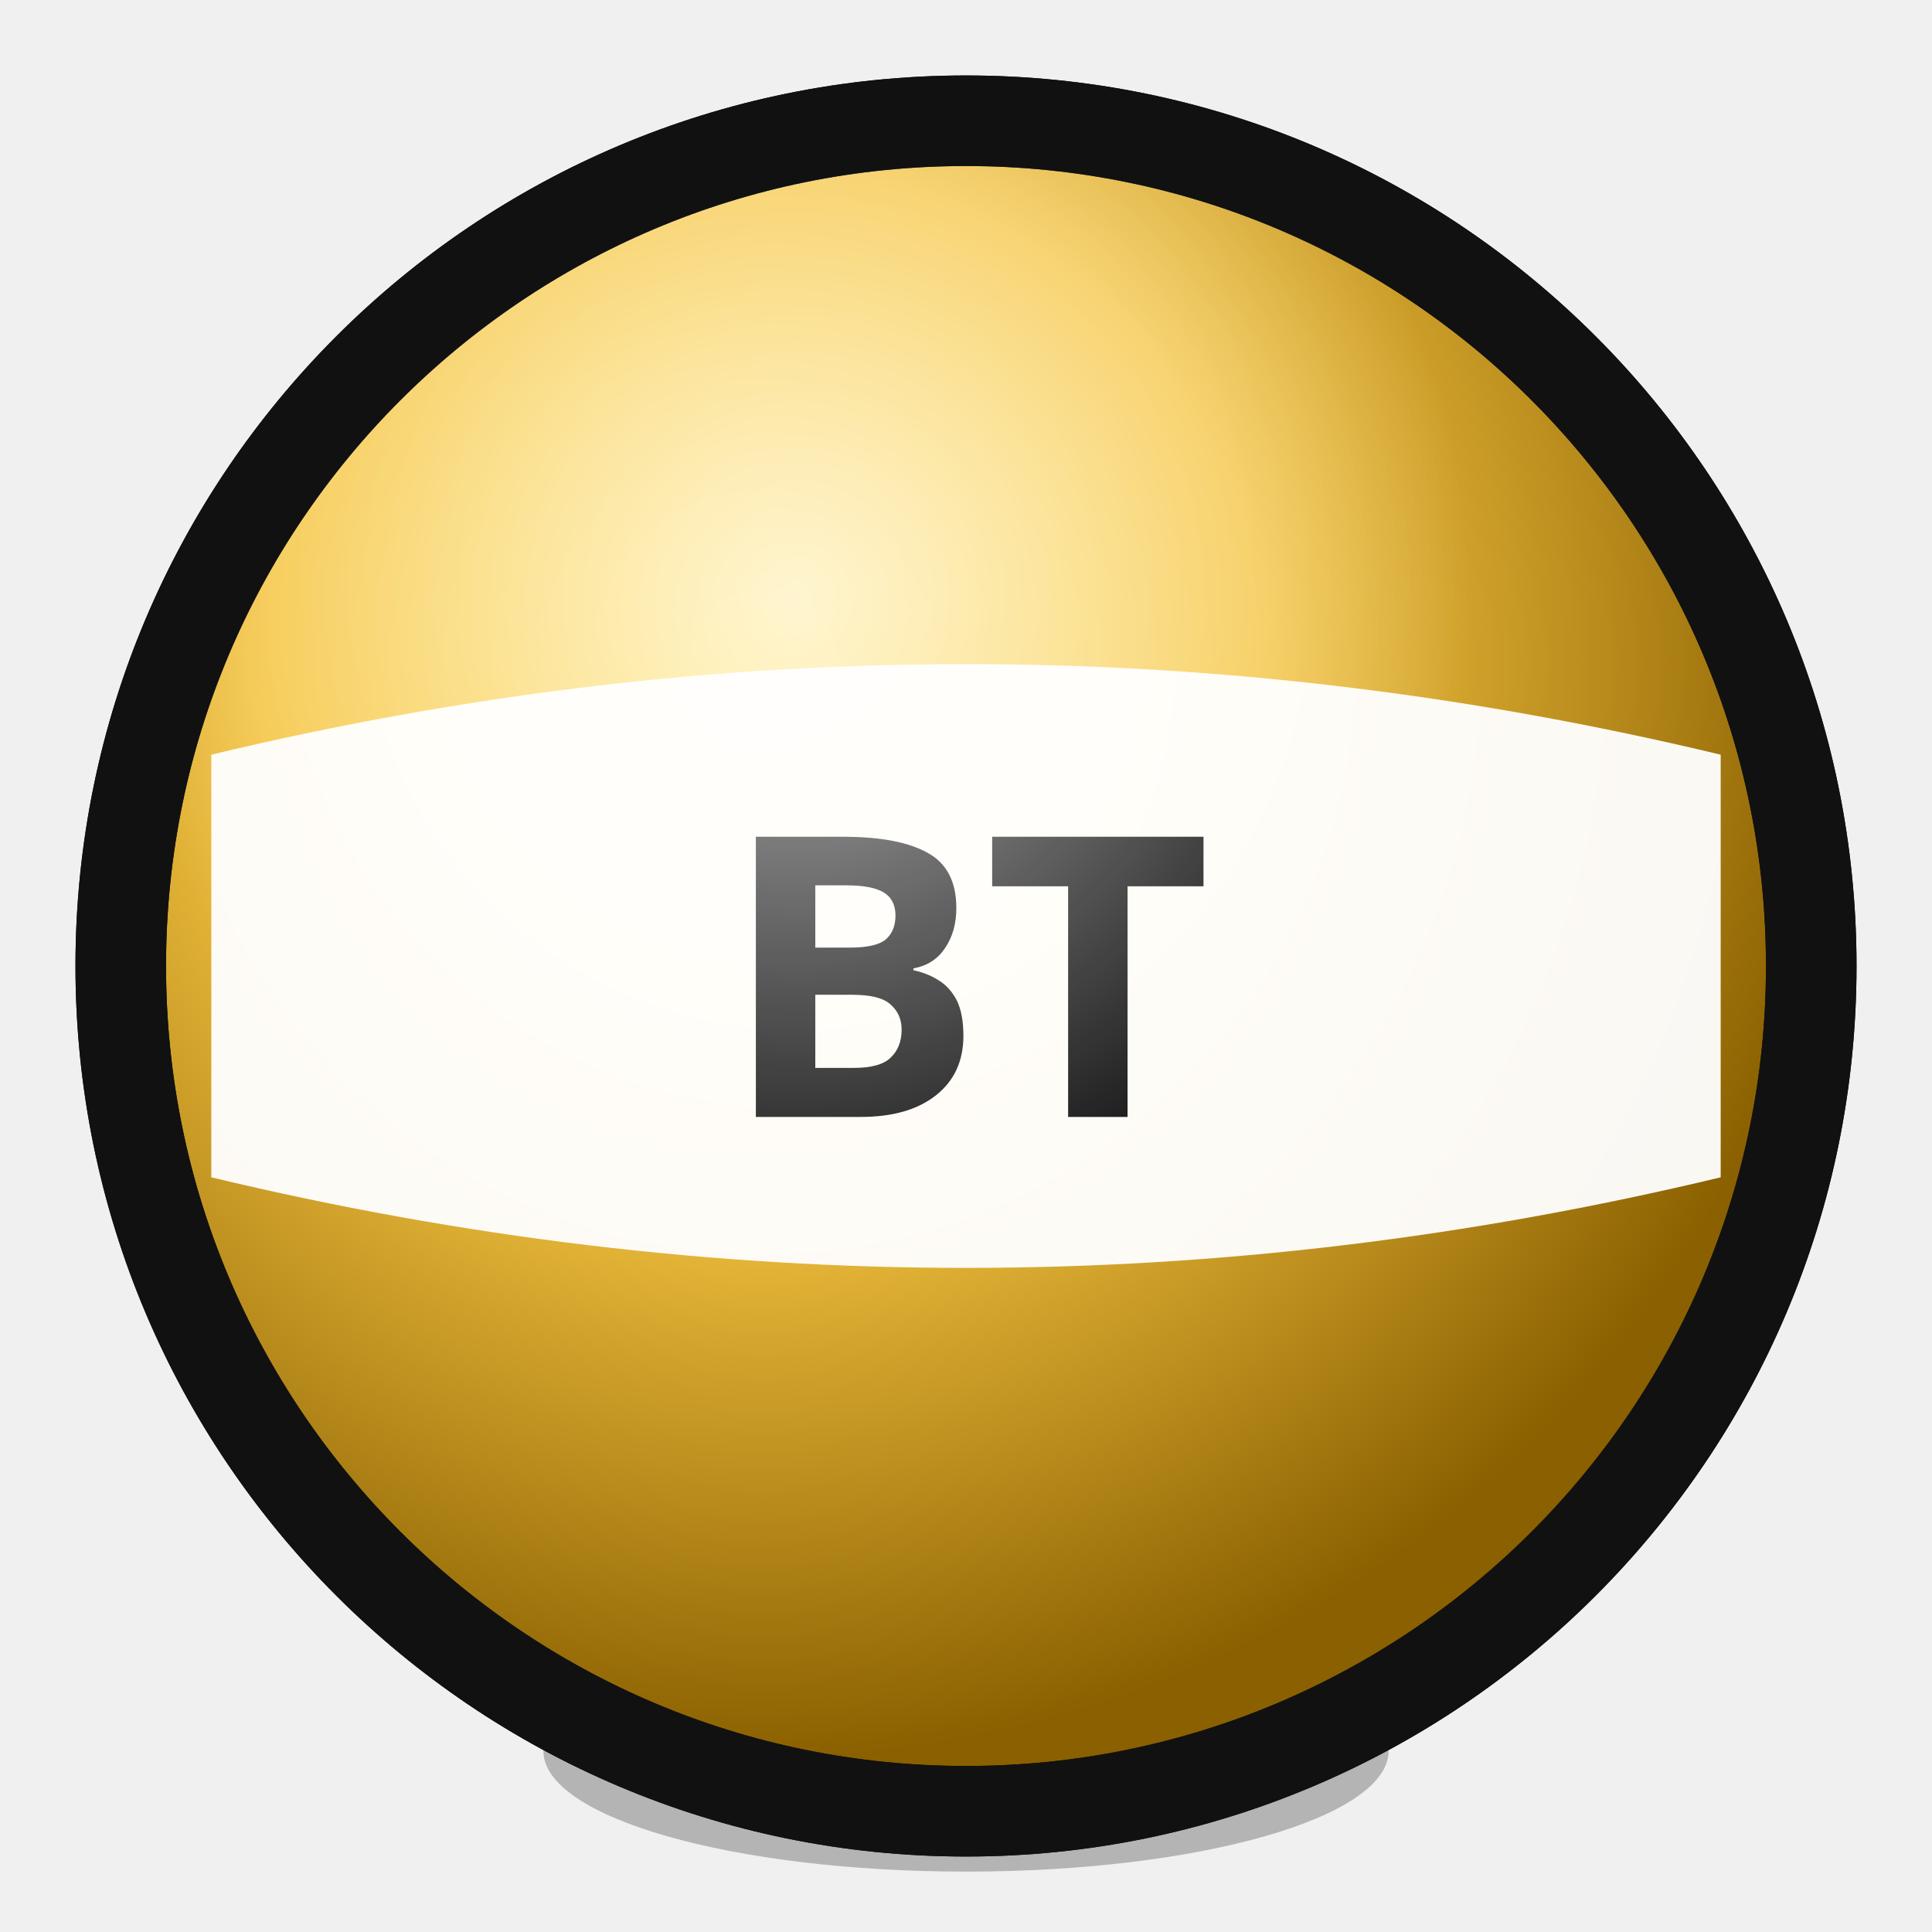
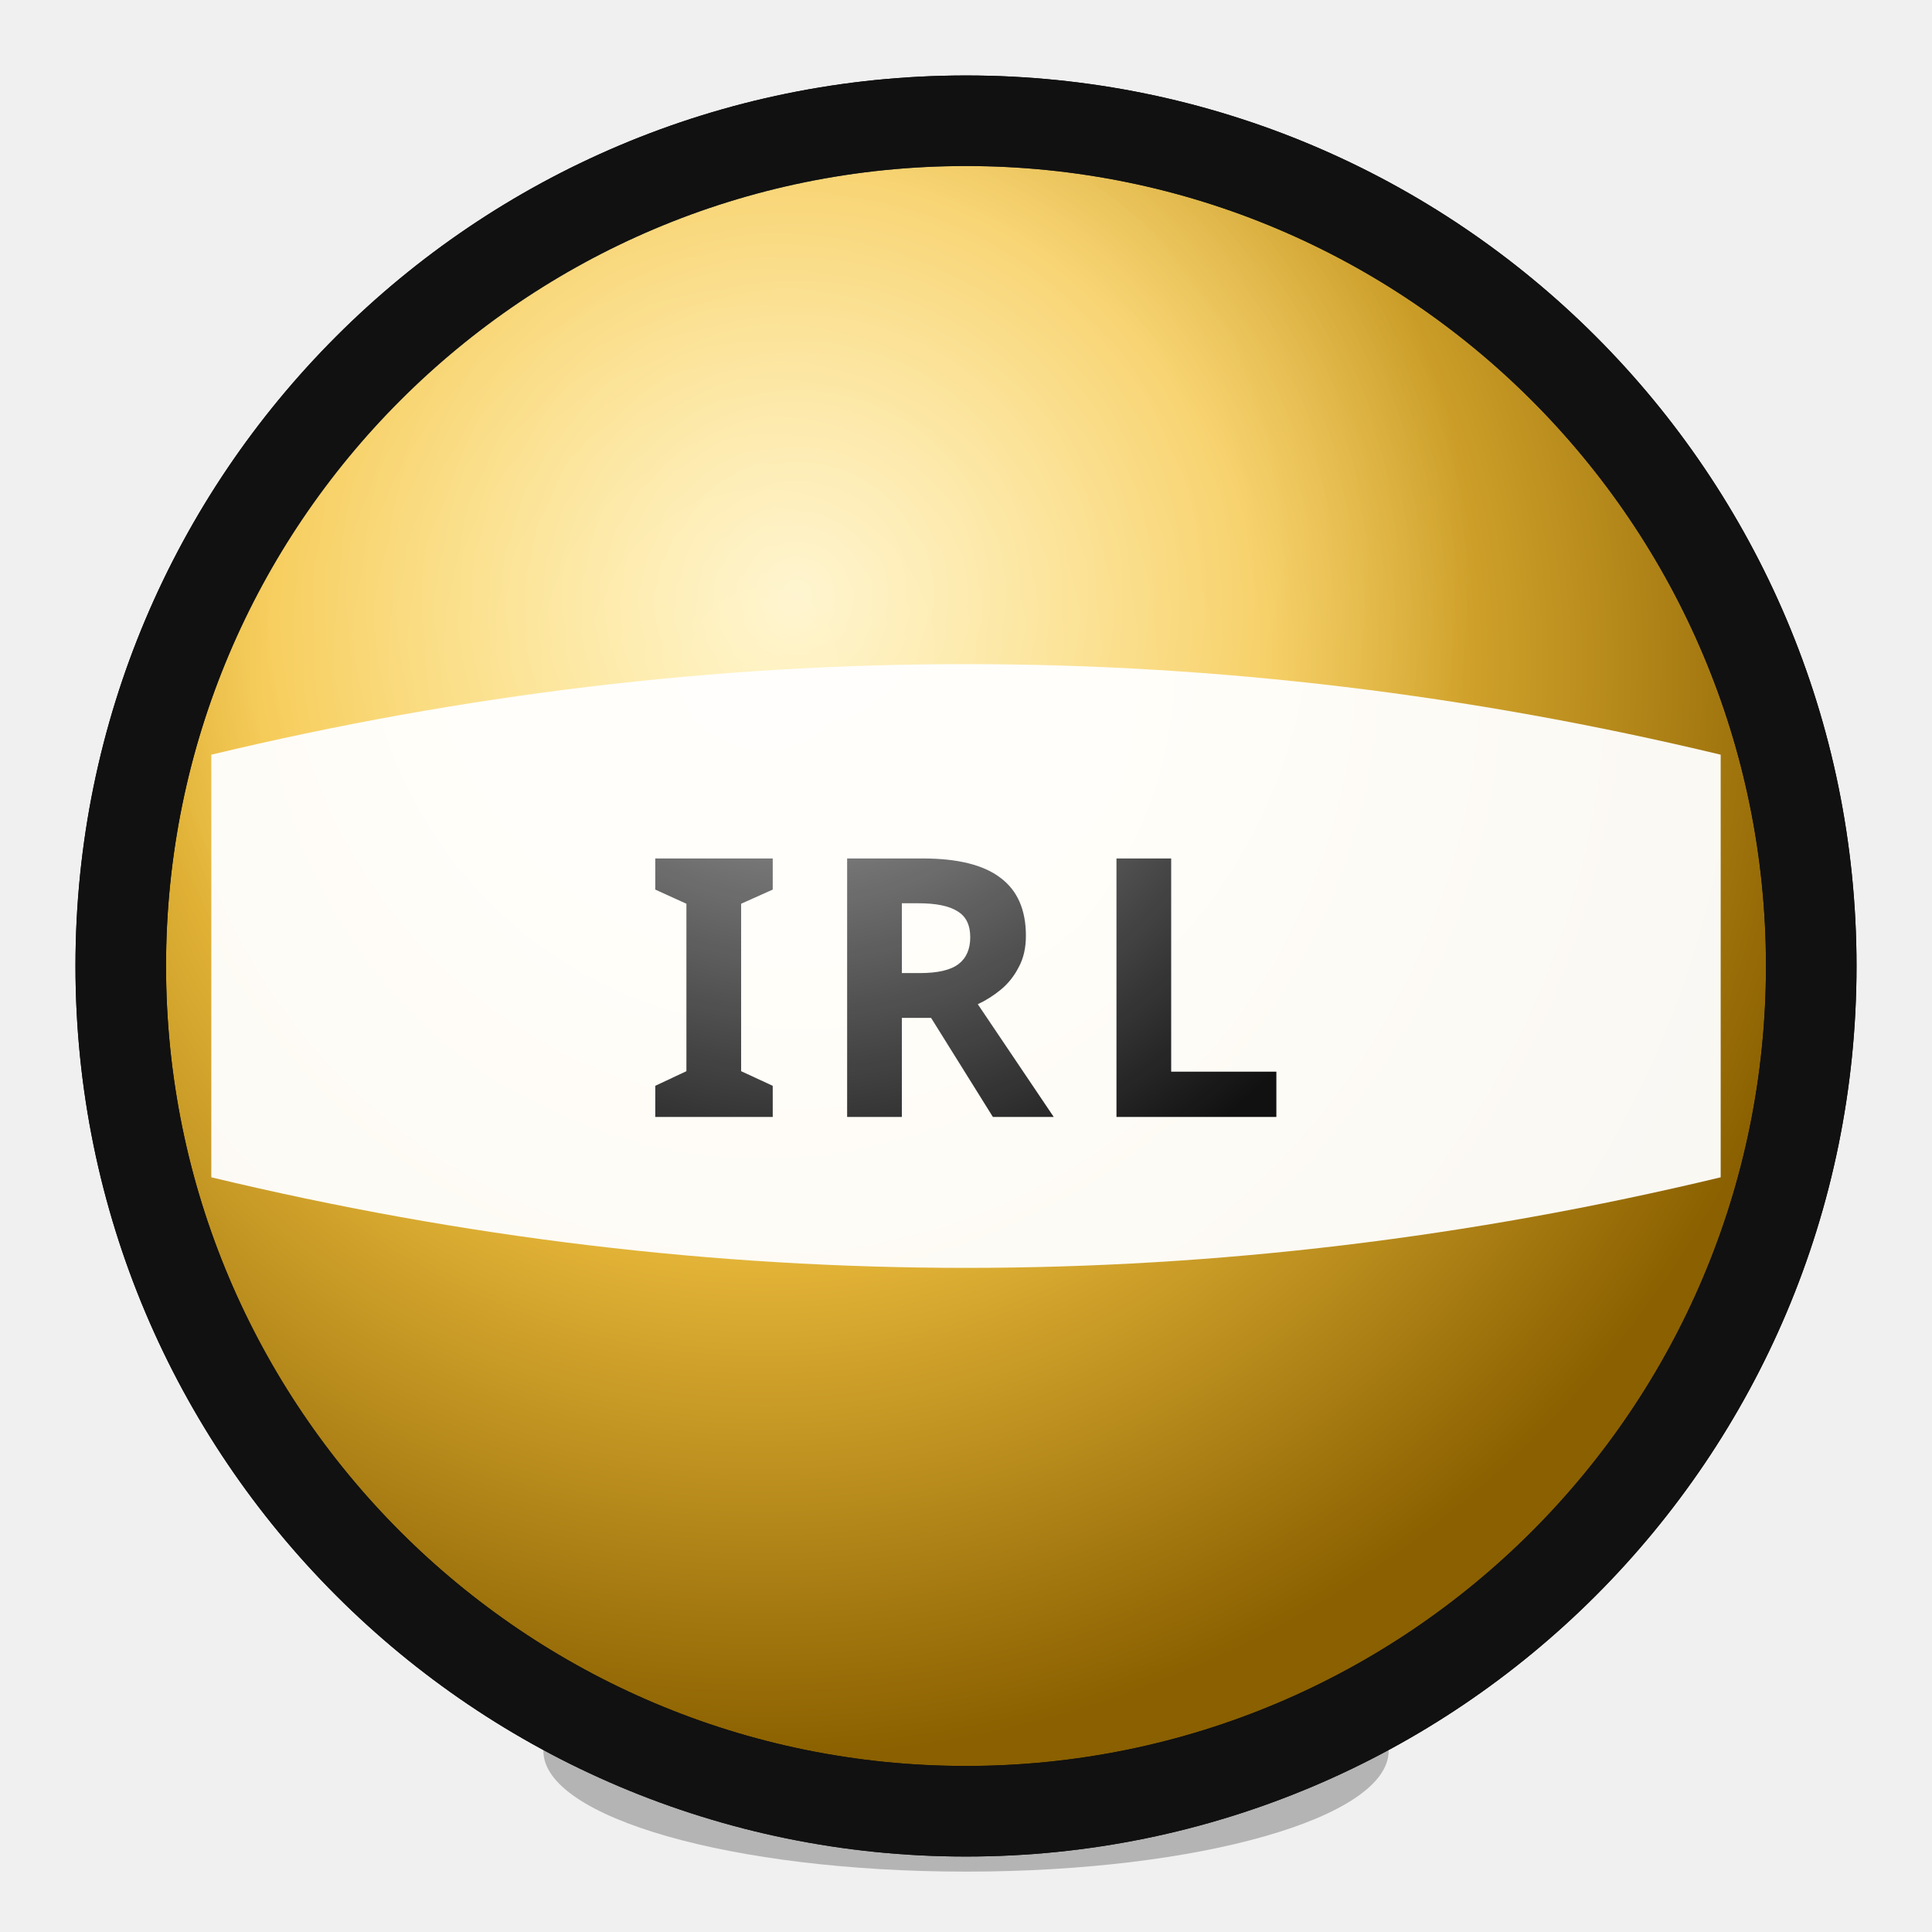
<svg xmlns="http://www.w3.org/2000/svg" viewBox="0 0 64 64" width="64" height="64">
  <ellipse cx="32" cy="58" rx="14" ry="4" fill="rgba(0,0,0,0.25)" />
  <defs>
    <radialGradient id="ball" cx="38%" cy="32%" r="65%">
      <stop offset="0%" stop-color="#ffe066" />
      <stop offset="45%" stop-color="#f5c542" />
      <stop offset="100%" stop-color="#8a6000" />
    </radialGradient>
    <radialGradient id="shine" cx="40%" cy="28%" r="40%">
      <stop offset="0%" stop-color="rgba(255,255,255,0.7)" />
      <stop offset="100%" stop-color="rgba(255,255,255,0)" />
    </radialGradient>
  </defs>
  <circle cx="32" cy="32" r="28" fill="url(#ball)" stroke="#111" stroke-width="3" />
  <path d="M7 25 Q32 19 57 25 L57 39 Q32 45 7 39 Z" fill="white" opacity="0.95" />
-   <text x="32" y="37" text-anchor="middle" font-family="Arial Black, Impact, sans-serif" font-size="13" font-weight="900" fill="#111" letter-spacing="0">BT</text>
+   <text x="32" y="37" text-anchor="middle" font-family="Arial Black, Impact, sans-serif" font-size="12" font-weight="900" fill="#111" letter-spacing="1">IRL</text>
  <circle cx="32" cy="32" r="28" fill="url(#shine)" />
  <circle cx="32" cy="32" r="28" fill="none" stroke="#111" stroke-width="3" />
</svg>
